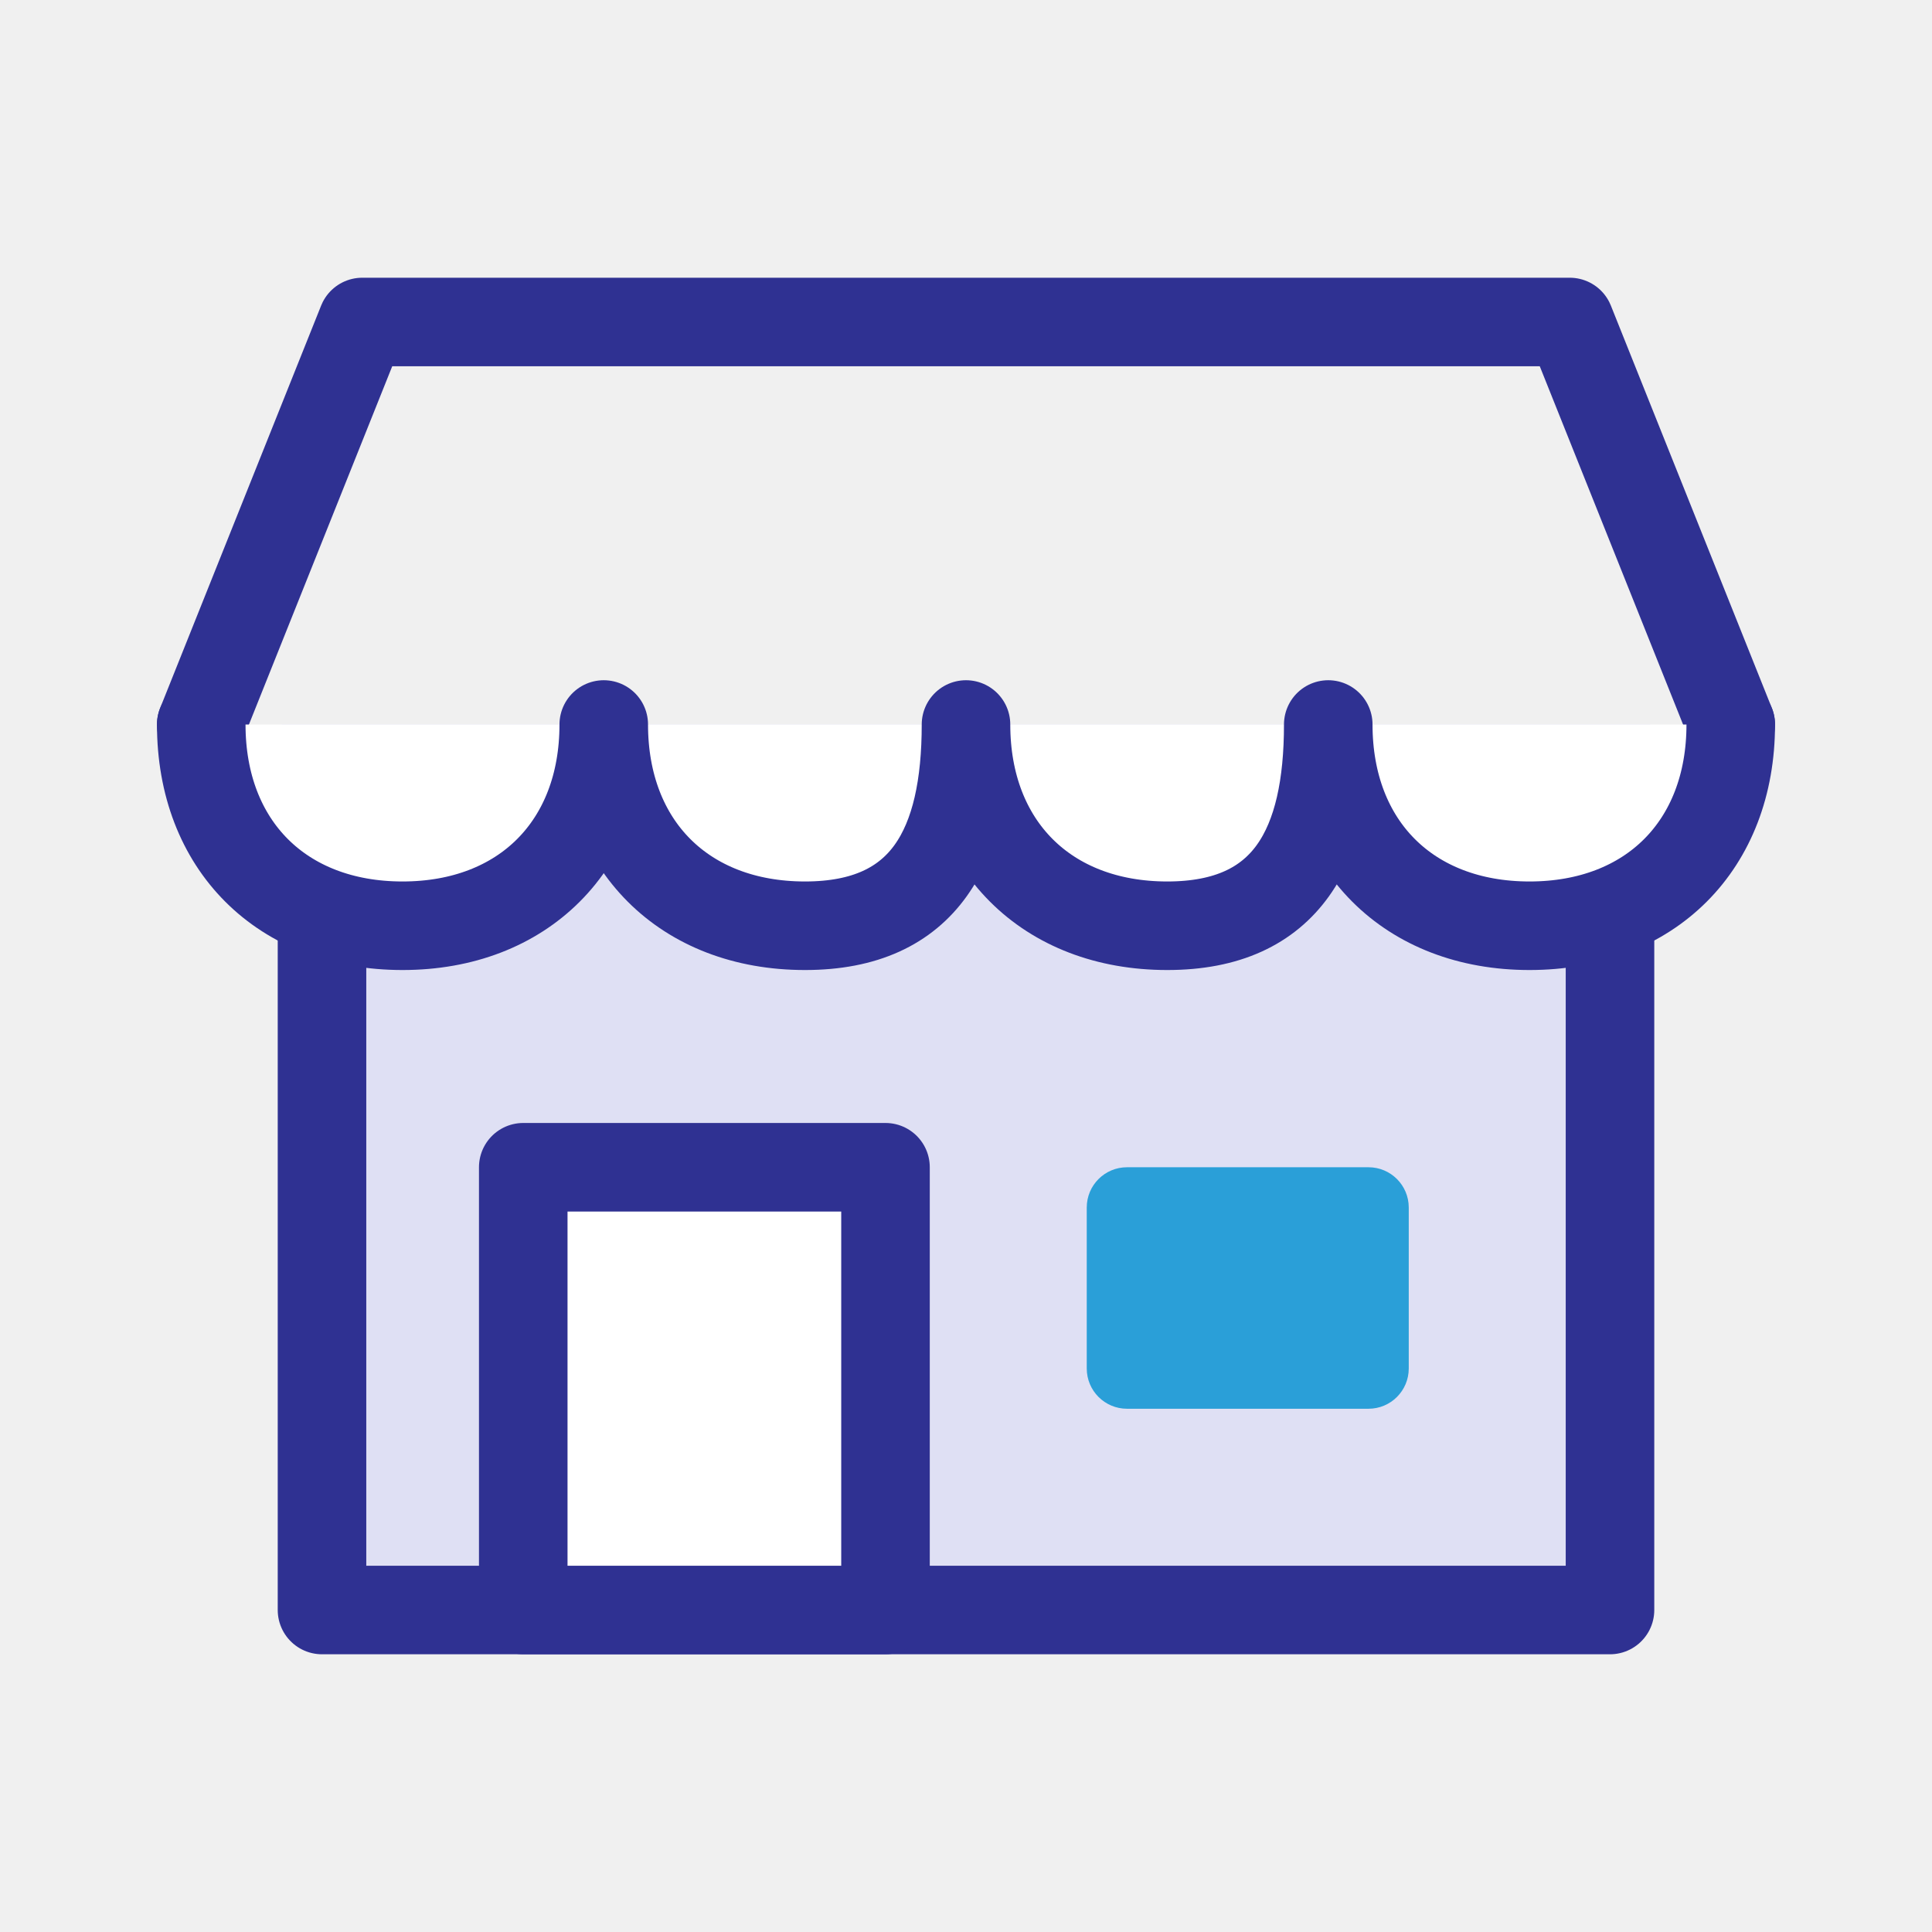
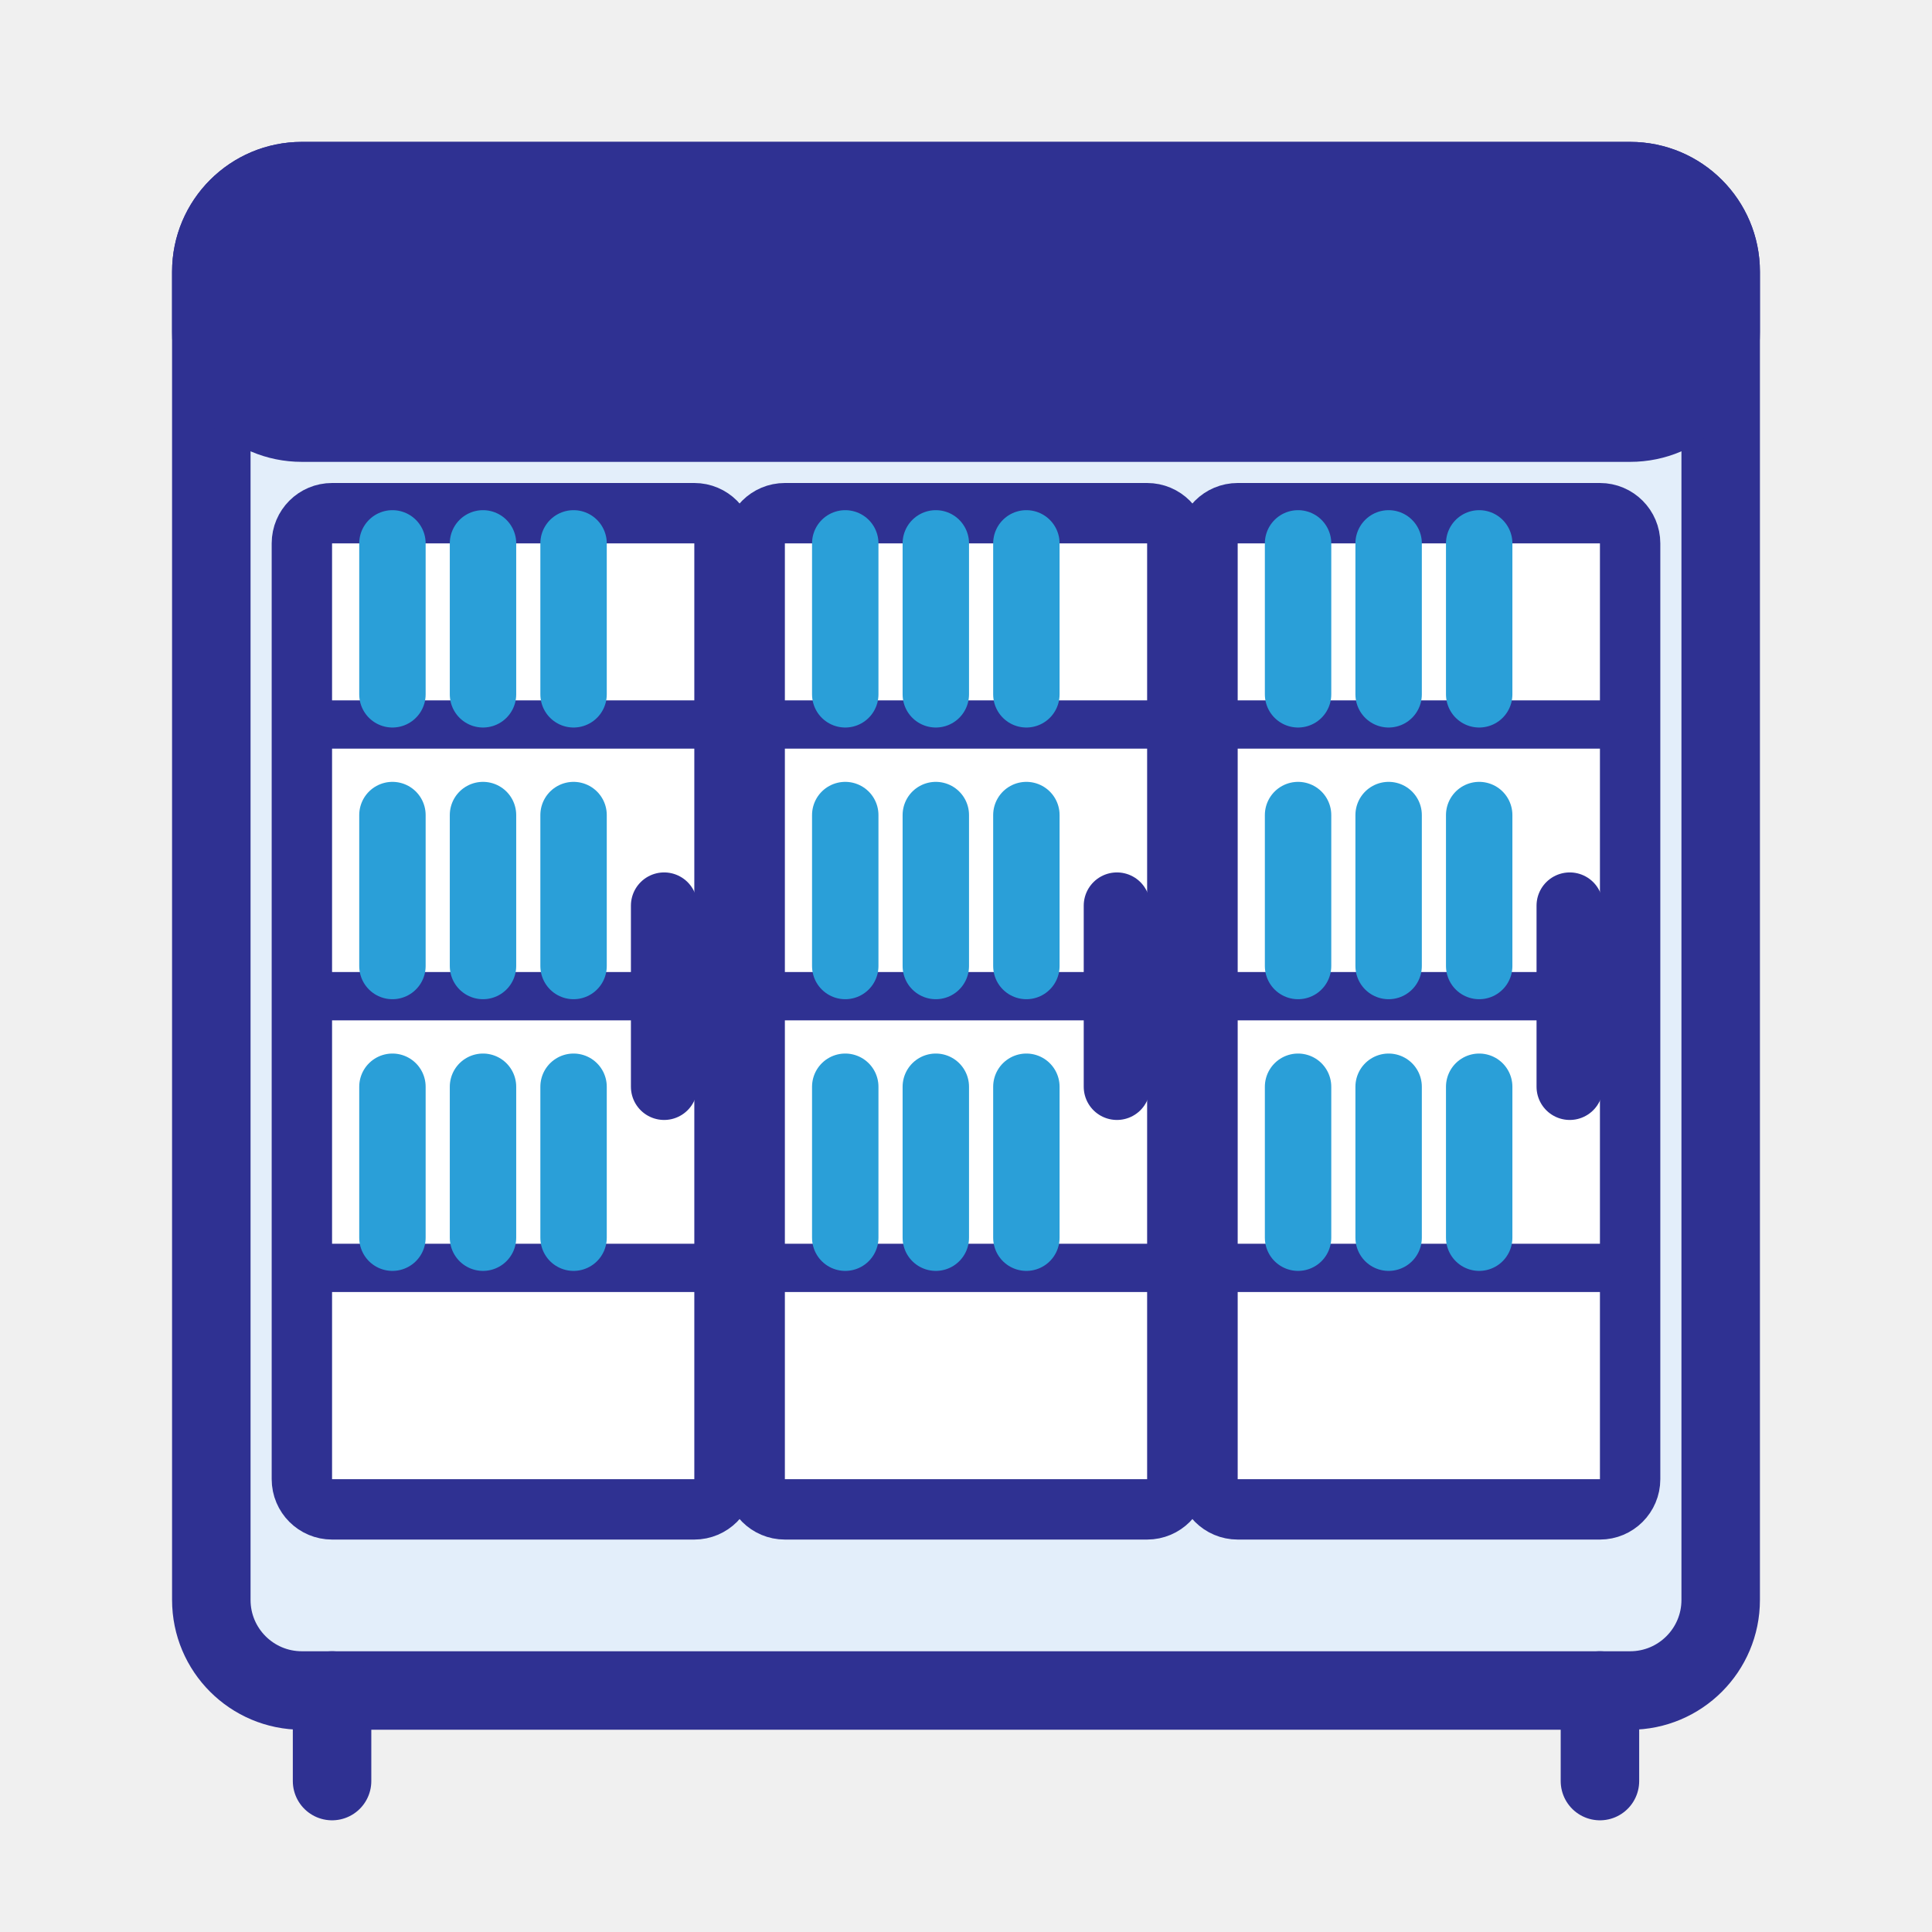
- <svg xmlns="http://www.w3.org/2000/svg" viewBox="0 0 48 48" width="48" height="48">
-   <path d="M7 18h34v22H7z" fill="#DFE0F4" />
-   <path d="M5 18 9 8h30l4 10" fill="none" stroke="#2F3192" stroke-width="2.2" stroke-linecap="round" stroke-linejoin="round" />
-   <path d="M5 18c0 3 2 5 5 5s5-2 5-5c0 3 2 5 5 5s4-2 4-5c0 3 2 5 5 5s4-2 4-5c0 3 2 5 5 5s5-2 5-5" fill="#FFFFFF" stroke="#2F3192" stroke-width="2.2" stroke-linecap="round" stroke-linejoin="round" />
-   <path d="M8 23v17h32V23" fill="none" stroke="#2F3192" stroke-width="2.2" stroke-linecap="round" stroke-linejoin="round" />
-   <rect x="13" y="29" width="9" height="11" fill="#FFFFFF" stroke="#2F3192" stroke-width="2.2" stroke-linecap="round" stroke-linejoin="round" />
-   <rect x="27" y="29" width="8" height="6" rx="1" fill="#2A9FD8" stroke="none" />
+ <svg xmlns="http://www.w3.org/2000/svg" viewBox="0 0 64 64" width="64" height="64" fill="none" stroke="#2F3192" stroke-width="2.6" stroke-linecap="round" stroke-linejoin="round">
+   <rect x="7" y="6" width="50" height="50" rx="3" fill="#E3EEFA" />
+   <rect x="7" y="6" width="50" height="8" rx="3" fill="#2F3192" />
+   <rect x="10" y="17" width="14" height="33" rx="1" fill="#FFFFFF" stroke-width="2" />
+   <rect x="25" y="17" width="14" height="33" rx="1" fill="#FFFFFF" stroke-width="2" />
+   <rect x="40" y="17" width="14" height="33" rx="1" fill="#FFFFFF" stroke-width="2" />
+   <path d="M11 24h12" stroke-width="1.6" />
+   <path d="M11 33h12" stroke-width="1.6" />
+   <path d="M11 42h12" stroke-width="1.6" />
+   <path d="M26 24h12" stroke-width="1.6" />
+   <path d="M26 33h12" stroke-width="1.6" />
+   <path d="M26 42h12" stroke-width="1.6" />
+   <path d="M41 24h12" stroke-width="1.6" />
+   <path d="M41 33h12" stroke-width="1.6" />
+   <path d="M41 42h12" stroke-width="1.6" />
+   <path d="M13 23v-5" stroke="#2A9FD8" stroke-width="2.2" />
+   <path d="M13 32v-5" stroke="#2A9FD8" stroke-width="2.2" />
+   <path d="M13 41v-5" stroke="#2A9FD8" stroke-width="2.2" />
+   <path d="M16 23v-5" stroke="#2A9FD8" stroke-width="2.2" />
+   <path d="M16 32v-5" stroke="#2A9FD8" stroke-width="2.2" />
+   <path d="M16 41v-5" stroke="#2A9FD8" stroke-width="2.2" />
+   <path d="M19 23v-5" stroke="#2A9FD8" stroke-width="2.2" />
+   <path d="M19 32v-5" stroke="#2A9FD8" stroke-width="2.2" />
+   <path d="M19 41v-5" stroke="#2A9FD8" stroke-width="2.2" />
+   <path d="M28 23v-5" stroke="#2A9FD8" stroke-width="2.2" />
+   <path d="M28 32v-5" stroke="#2A9FD8" stroke-width="2.2" />
+   <path d="M28 41v-5" stroke="#2A9FD8" stroke-width="2.2" />
+   <path d="M31 23v-5" stroke="#2A9FD8" stroke-width="2.2" />
+   <path d="M31 32v-5" stroke="#2A9FD8" stroke-width="2.2" />
+   <path d="M31 41v-5" stroke="#2A9FD8" stroke-width="2.2" />
+   <path d="M34 23v-5" stroke="#2A9FD8" stroke-width="2.2" />
+   <path d="M34 32v-5" stroke="#2A9FD8" stroke-width="2.2" />
+   <path d="M34 41v-5" stroke="#2A9FD8" stroke-width="2.2" />
+   <path d="M43 23v-5" stroke="#2A9FD8" stroke-width="2.2" />
+   <path d="M43 32v-5" stroke="#2A9FD8" stroke-width="2.2" />
+   <path d="M43 41v-5" stroke="#2A9FD8" stroke-width="2.2" />
+   <path d="M46 23v-5" stroke="#2A9FD8" stroke-width="2.2" />
+   <path d="M46 32v-5" stroke="#2A9FD8" stroke-width="2.2" />
+   <path d="M46 41v-5" stroke="#2A9FD8" stroke-width="2.2" />
+   <path d="M49 23v-5" stroke="#2A9FD8" stroke-width="2.2" />
+   <path d="M49 32v-5" stroke="#2A9FD8" stroke-width="2.2" />
+   <path d="M49 41v-5" stroke="#2A9FD8" stroke-width="2.2" />
+   <path d="M22 30v6M37 30v6M52 30v6" stroke-width="2.2" />
+   <path d="M11 56v3M53 56v3" />
</svg>
